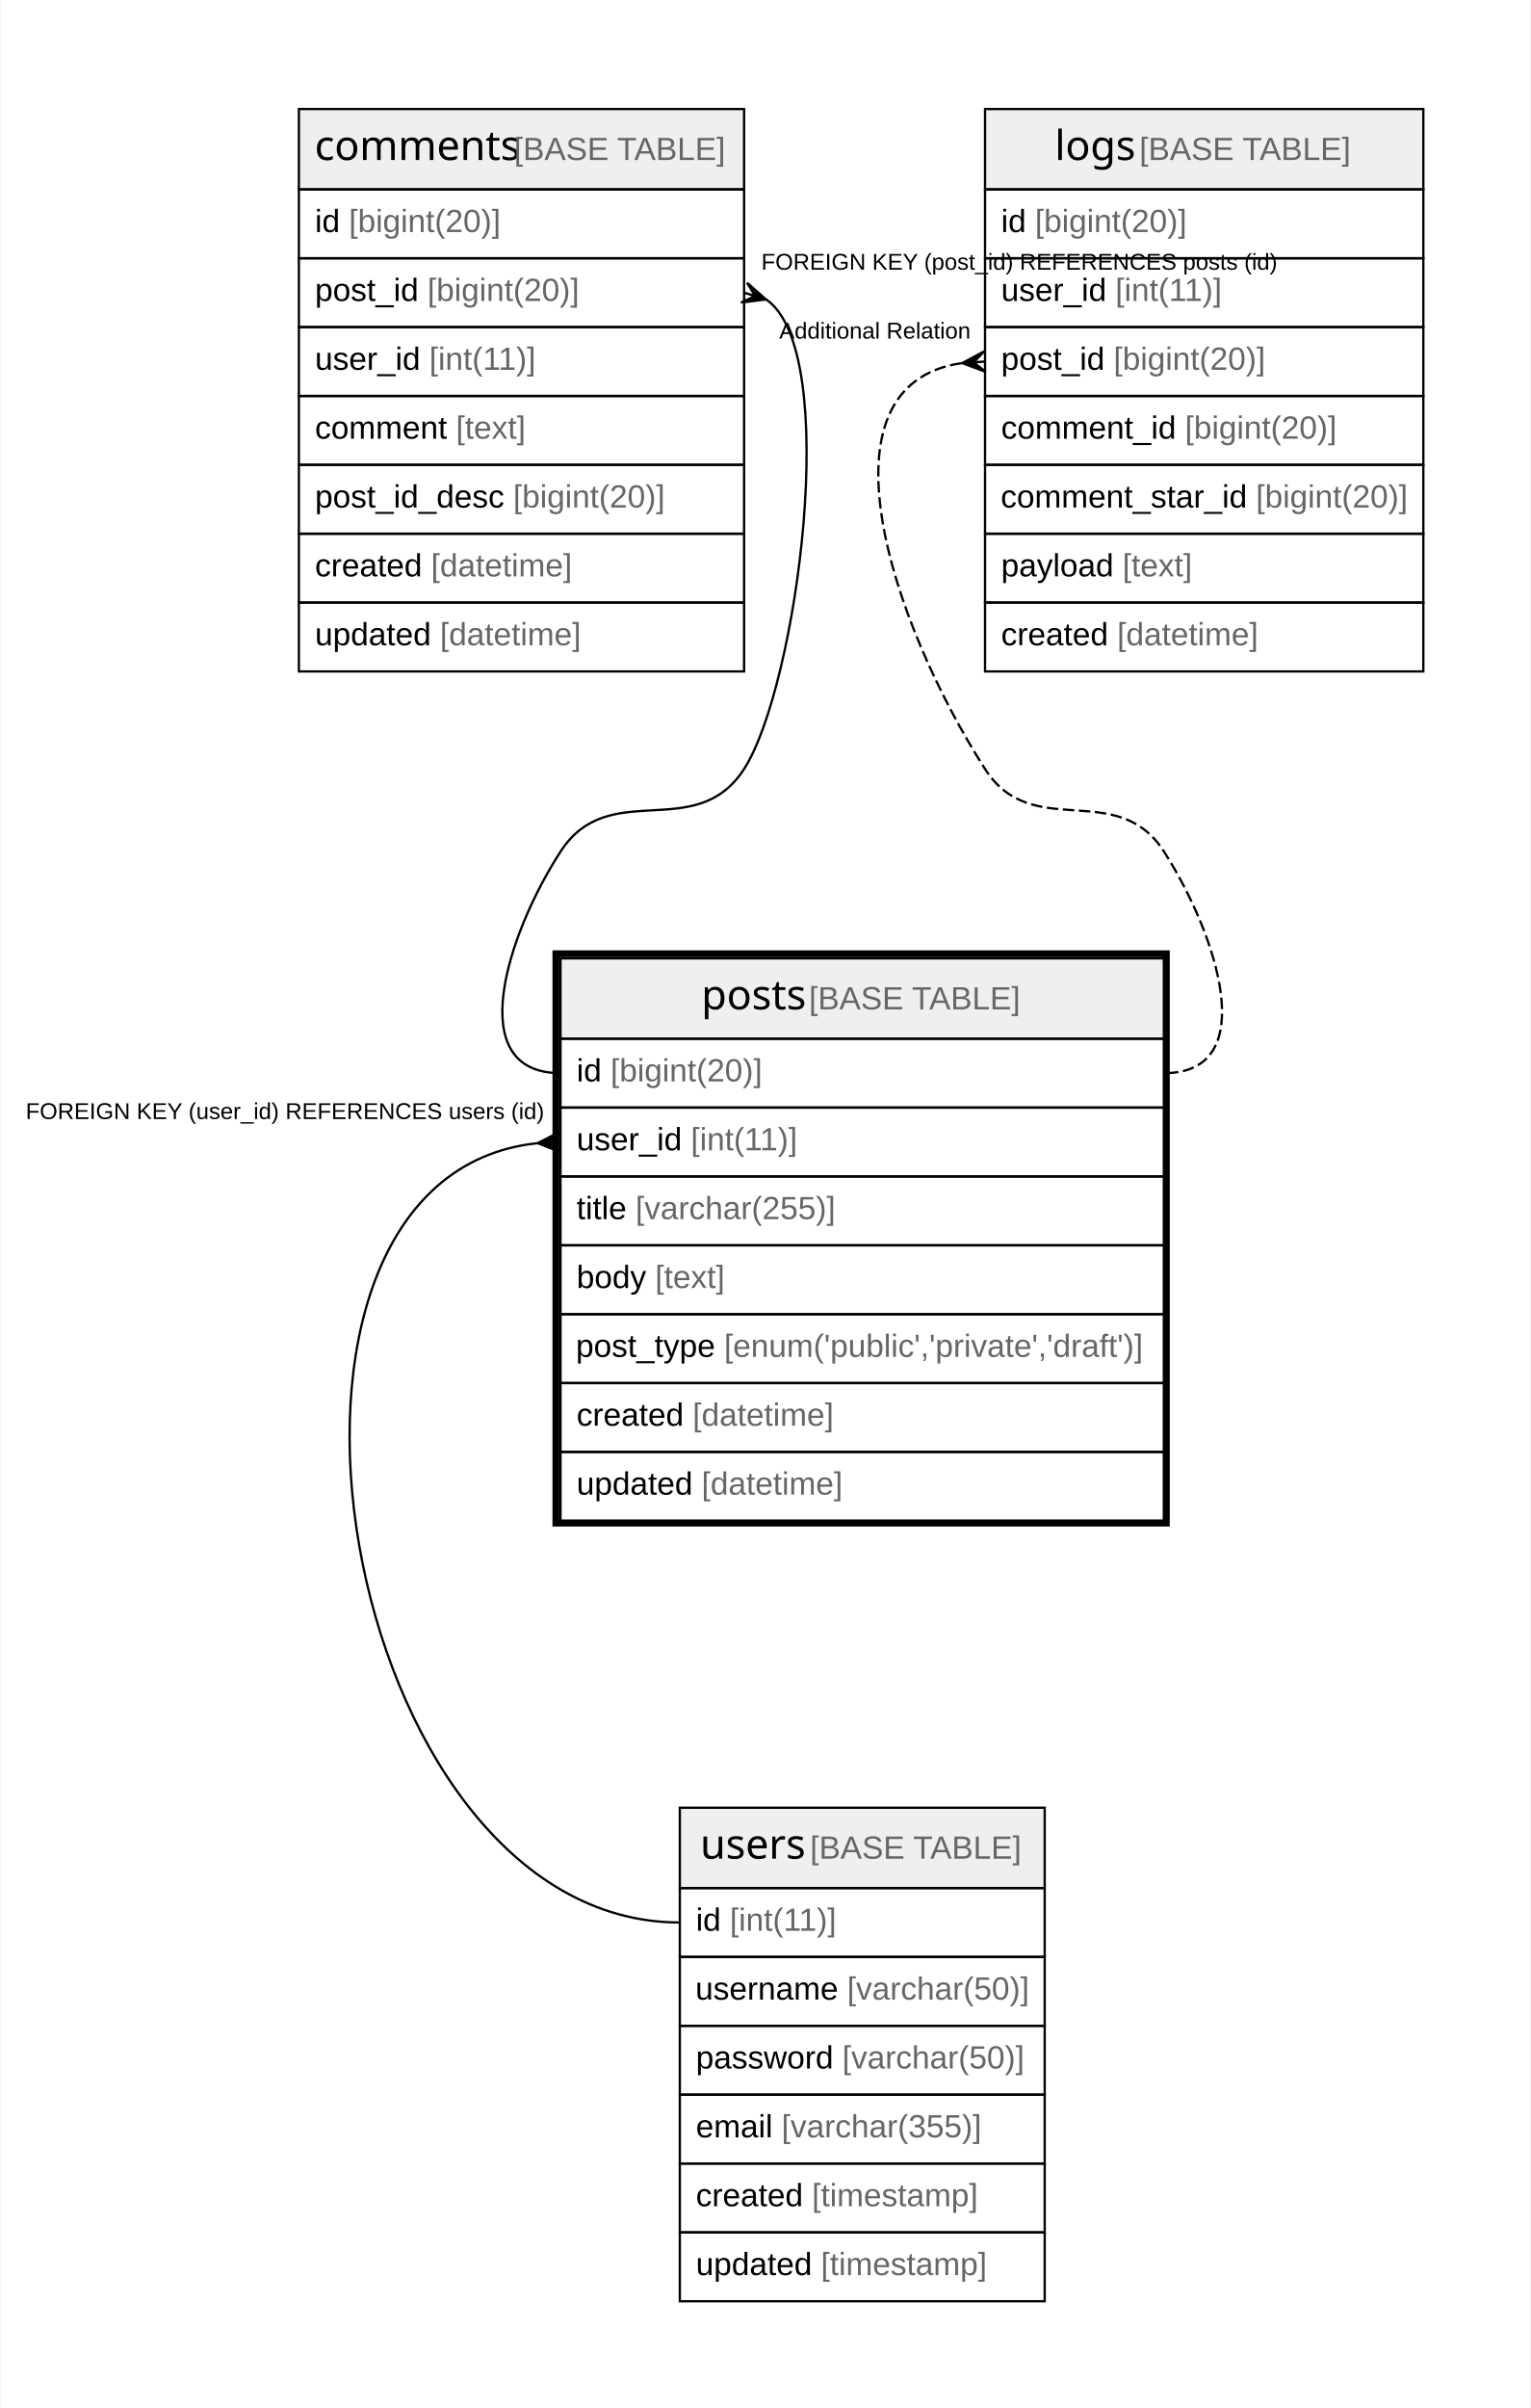
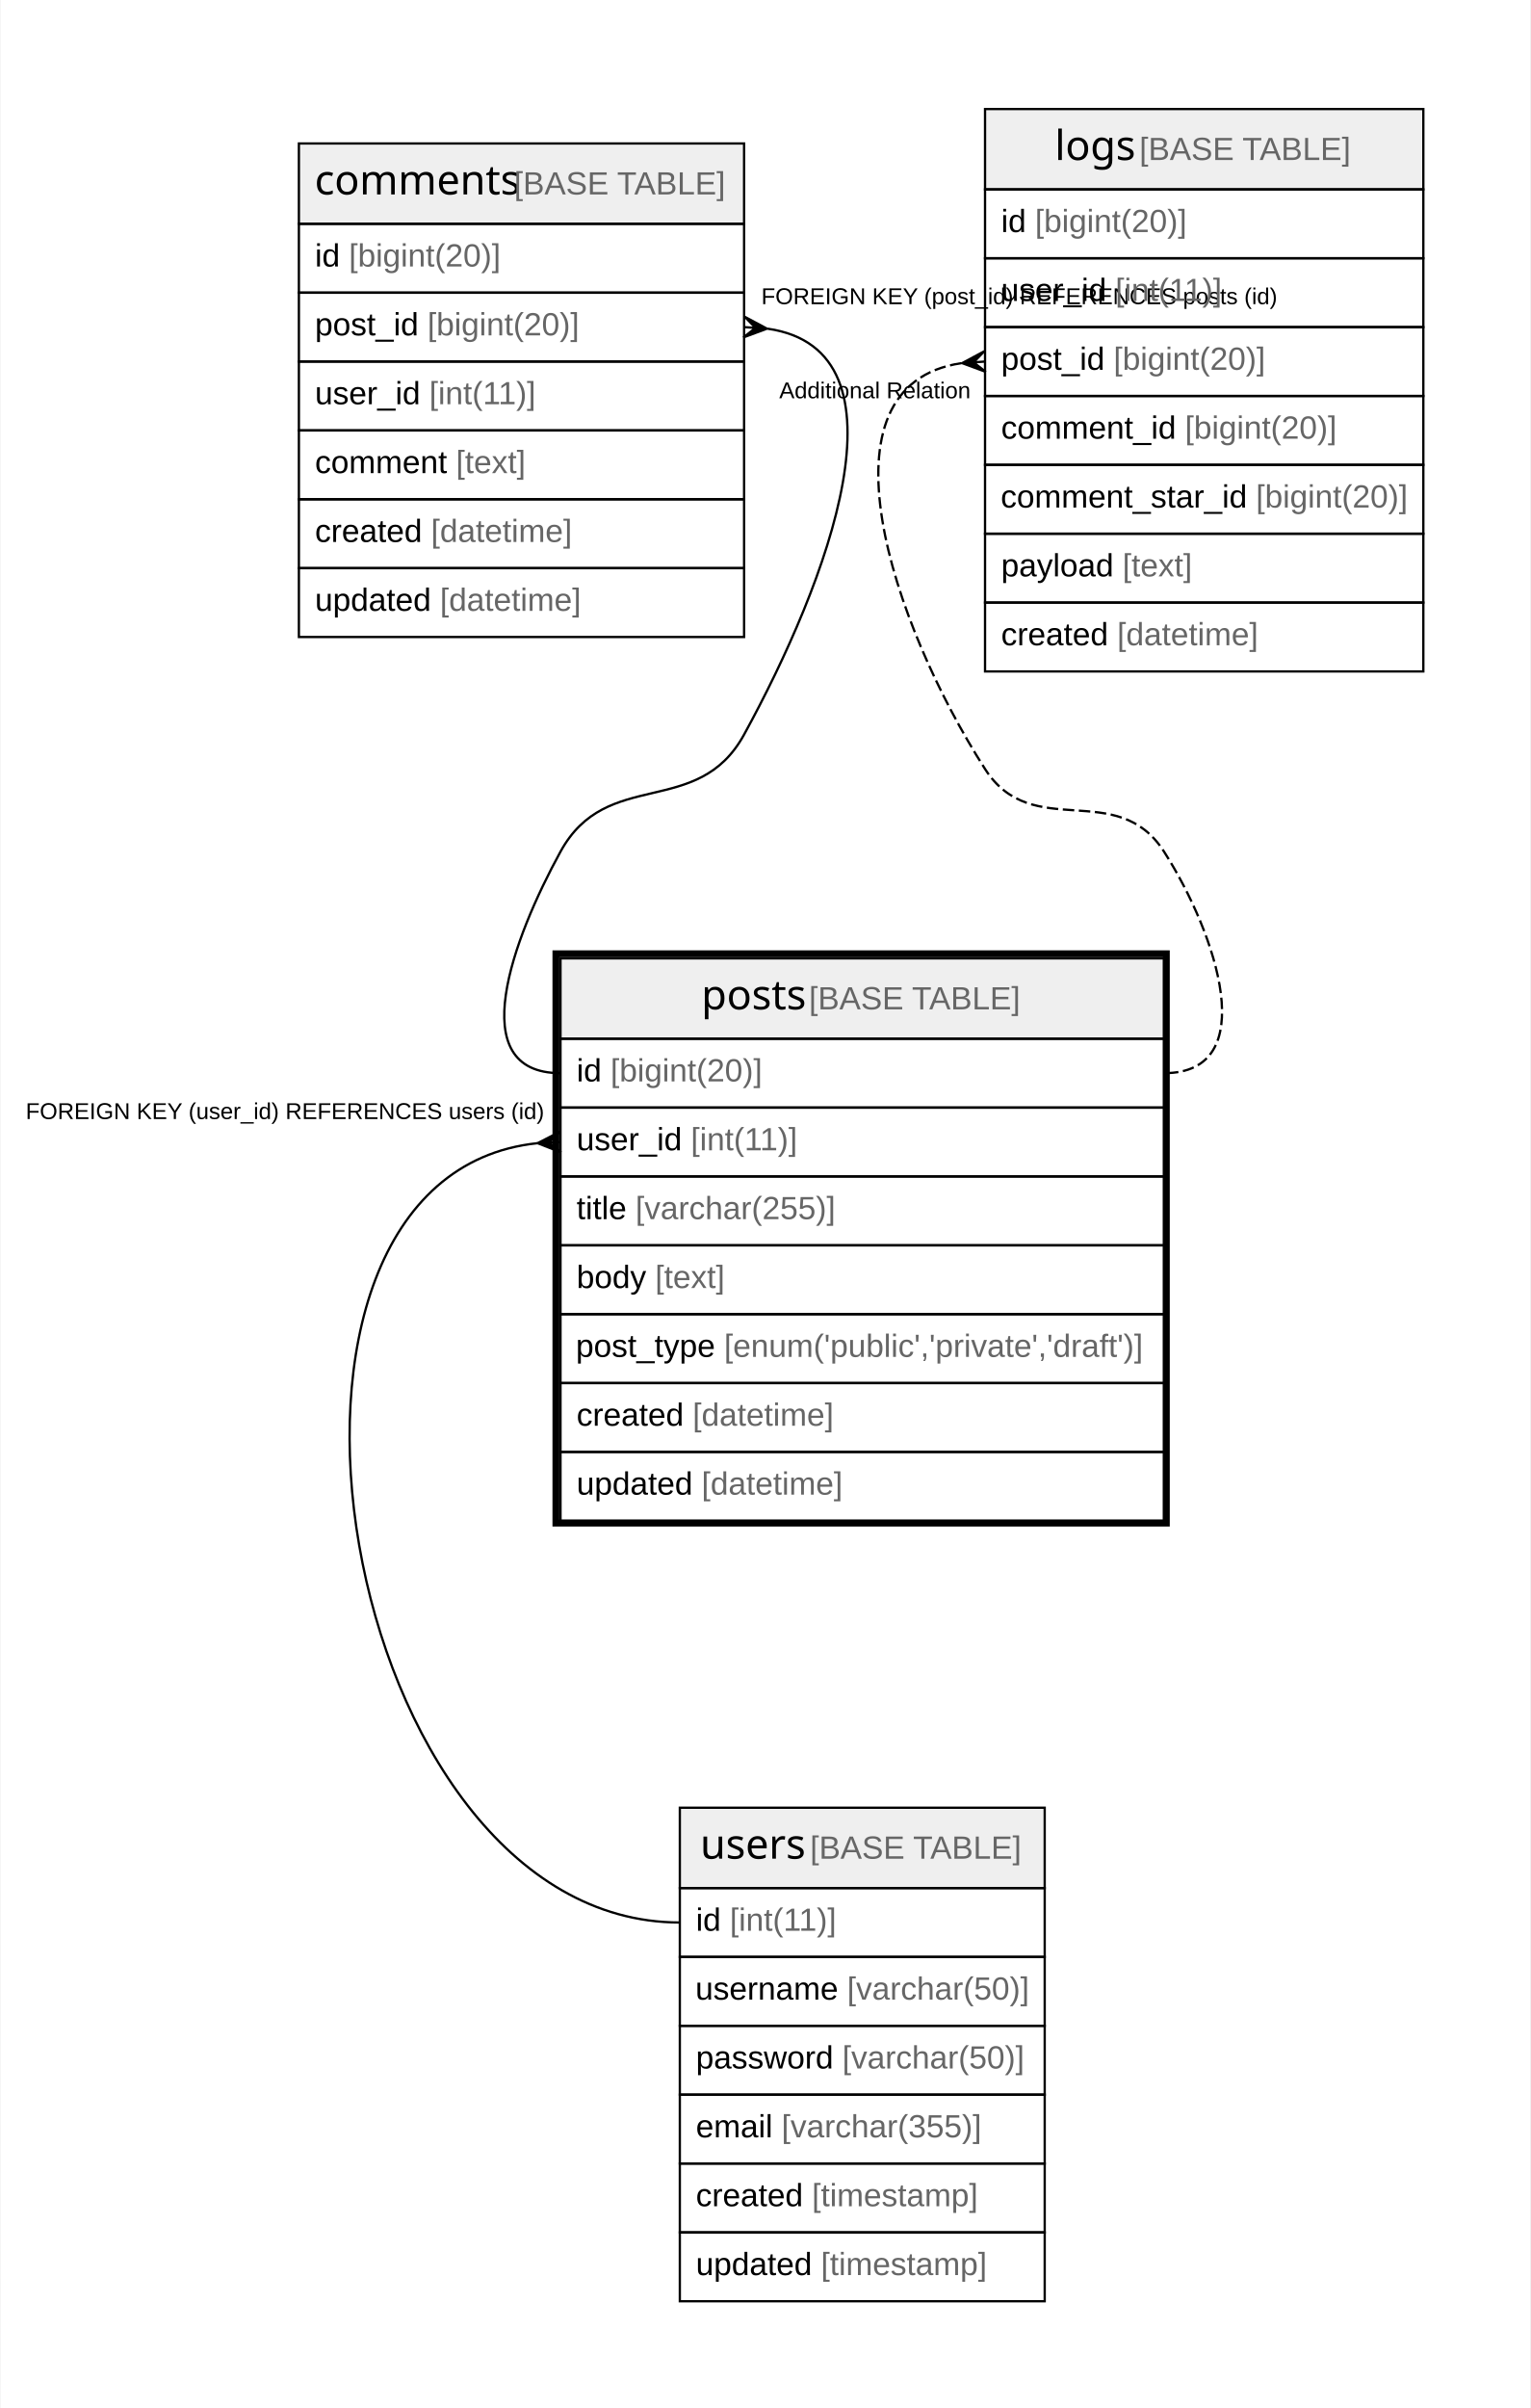
<svg xmlns="http://www.w3.org/2000/svg" width="667pt" height="1049pt" viewBox="0.00 0.00 666.50 1049.00">
  <g id="graph0" class="graph" transform="scale(1 1) rotate(0) translate(4 1045)">
    <polygon fill="#ffffff" stroke="transparent" points="-4,4 -4,-1045 662.5,-1045 662.5,4 -4,4" />
    <g id="node1" class="node">
      <polygon fill="#efefef" stroke="transparent" points="240,-592.5 240,-627.5 503,-627.5 503,-592.5 240,-592.5" />
      <polygon fill="none" stroke="#000000" points="240,-592.5 240,-627.5 503,-627.5 503,-592.5 240,-592.5" />
      <text text-anchor="start" x="301.366" y="-605.3" font-family="Arial Bold" font-size="18.00" fill="#000000">posts</text>
      <text text-anchor="start" x="344.38" y="-605.3" font-family="Arial" font-size="14.00" fill="#000000"> </text>
      <text text-anchor="start" x="348.271" y="-605.3" font-family="Arial" font-size="14.00" fill="#666666">[BASE TABLE]</text>
      <polygon fill="none" stroke="#000000" points="240,-562.5 240,-592.5 503,-592.5 503,-562.5 240,-562.5" />
      <text text-anchor="start" x="247" y="-573.9" font-family="Arial" font-size="14.00" fill="#000000">id </text>
      <text text-anchor="start" x="261.78" y="-573.9" font-family="Arial" font-size="14.00" fill="#666666">[bigint(20)]</text>
      <polygon fill="none" stroke="#000000" points="240,-532.5 240,-562.5 503,-562.5 503,-532.5 240,-532.5" />
      <text text-anchor="start" x="247" y="-543.9" font-family="Arial" font-size="14.00" fill="#000000">user_id </text>
      <text text-anchor="start" x="296.788" y="-543.9" font-family="Arial" font-size="14.00" fill="#666666">[int(11)]</text>
      <polygon fill="none" stroke="#000000" points="240,-502.5 240,-532.5 503,-532.5 503,-502.5 240,-502.5" />
      <text text-anchor="start" x="247" y="-513.9" font-family="Arial" font-size="14.00" fill="#000000">title </text>
      <text text-anchor="start" x="272.668" y="-513.9" font-family="Arial" font-size="14.00" fill="#666666">[varchar(255)]</text>
      <polygon fill="none" stroke="#000000" points="240,-472.5 240,-502.5 503,-502.5 503,-472.5 240,-472.5" />
      <text text-anchor="start" x="247" y="-483.9" font-family="Arial" font-size="14.00" fill="#000000">body </text>
      <text text-anchor="start" x="281.238" y="-483.9" font-family="Arial" font-size="14.00" fill="#666666">[text]</text>
      <polygon fill="none" stroke="#000000" points="240,-442.5 240,-472.5 503,-472.5 503,-442.5 240,-442.5" />
      <text text-anchor="start" x="246.697" y="-453.9" font-family="Arial" font-size="14.00" fill="#000000">post_type </text>
      <text text-anchor="start" x="311.282" y="-453.9" font-family="Arial" font-size="14.00" fill="#666666">[enum('public','private','draft')]</text>
      <polygon fill="none" stroke="#000000" points="240,-412.5 240,-442.5 503,-442.5 503,-412.5 240,-412.5" />
      <text text-anchor="start" x="247" y="-423.9" font-family="Arial" font-size="14.00" fill="#000000">created </text>
      <text text-anchor="start" x="297.572" y="-423.9" font-family="Arial" font-size="14.00" fill="#666666">[datetime]</text>
      <polygon fill="none" stroke="#000000" points="240,-382.5 240,-412.5 503,-412.5 503,-382.5 240,-382.5" />
      <text text-anchor="start" x="247" y="-393.9" font-family="Arial" font-size="14.00" fill="#000000">updated </text>
      <text text-anchor="start" x="301.477" y="-393.9" font-family="Arial" font-size="14.00" fill="#666666">[datetime]</text>
      <polygon fill="none" stroke="#000000" stroke-width="3" points="238,-381.5 238,-629.5 504,-629.5 504,-381.5 238,-381.5" />
    </g>
    <g id="node4" class="node">
      <polygon fill="#efefef" stroke="transparent" points="292,-222.5 292,-257.5 451,-257.5 451,-222.5 292,-222.5" />
      <polygon fill="none" stroke="#000000" points="292,-222.5 292,-257.5 451,-257.5 451,-222.5 292,-222.5" />
      <text text-anchor="start" x="300.871" y="-235.3" font-family="Arial Bold" font-size="18.00" fill="#000000">users</text>
      <text text-anchor="start" x="344.875" y="-235.3" font-family="Arial" font-size="14.00" fill="#000000"> </text>
      <text text-anchor="start" x="348.766" y="-235.3" font-family="Arial" font-size="14.00" fill="#666666">[BASE TABLE]</text>
      <polygon fill="none" stroke="#000000" points="292,-192.5 292,-222.5 451,-222.5 451,-192.5 292,-192.5" />
      <text text-anchor="start" x="299" y="-203.9" font-family="Arial" font-size="14.00" fill="#000000">id </text>
      <text text-anchor="start" x="313.78" y="-203.9" font-family="Arial" font-size="14.00" fill="#666666">[int(11)]</text>
      <polygon fill="none" stroke="#000000" points="292,-162.5 292,-192.5 451,-192.5 451,-162.5 292,-162.5" />
      <text text-anchor="start" x="298.769" y="-173.9" font-family="Arial" font-size="14.00" fill="#000000">username </text>
      <text text-anchor="start" x="364.894" y="-173.9" font-family="Arial" font-size="14.00" fill="#666666">[varchar(50)]</text>
      <polygon fill="none" stroke="#000000" points="292,-132.5 292,-162.5 451,-162.5 451,-132.5 292,-132.5" />
      <text text-anchor="start" x="299" y="-143.9" font-family="Arial" font-size="14.00" fill="#000000">password </text>
      <text text-anchor="start" x="362.788" y="-143.9" font-family="Arial" font-size="14.00" fill="#666666">[varchar(50)]</text>
      <polygon fill="none" stroke="#000000" points="292,-102.5 292,-132.5 451,-132.5 451,-102.5 292,-102.5" />
      <text text-anchor="start" x="299" y="-113.9" font-family="Arial" font-size="14.00" fill="#000000">email </text>
      <text text-anchor="start" x="336.33" y="-113.9" font-family="Arial" font-size="14.00" fill="#666666">[varchar(355)]</text>
      <polygon fill="none" stroke="#000000" points="292,-72.5 292,-102.5 451,-102.5 451,-72.5 292,-72.5" />
      <text text-anchor="start" x="299" y="-83.9" font-family="Arial" font-size="14.00" fill="#000000">created </text>
      <text text-anchor="start" x="349.572" y="-83.9" font-family="Arial" font-size="14.00" fill="#666666">[timestamp]</text>
      <polygon fill="none" stroke="#000000" points="292,-42.5 292,-72.5 451,-72.5 451,-42.5 292,-42.5" />
      <text text-anchor="start" x="299" y="-53.9" font-family="Arial" font-size="14.00" fill="#000000">updated </text>
      <text text-anchor="start" x="353.477" y="-53.9" font-family="Arial" font-size="14.00" fill="#666666">[timestamp]</text>
    </g>
    <g id="edge3" class="edge">
      <path fill="none" stroke="#000000" d="M230.008,-546.993C89.519,-532.398 142.565,-207.5 292,-207.5" />
      <polygon fill="#000000" stroke="#000000" points="230.013,-546.993 239.772,-551.994 235.006,-547.247 240,-547.5 240,-547.5 240,-547.5 235.006,-547.247 240.228,-543.006 230.013,-546.993 230.013,-546.993" />
      <text text-anchor="start" x="6.945" y="-557.5" font-family="Arial" font-size="10.00" fill="#000000">FOREIGN KEY (user_id) REFERENCES users (id)</text>
    </g>
    <g id="node2" class="node">
-       <polygon fill="#efefef" stroke="transparent" points="126,-962.5 126,-997.5 320,-997.5 320,-962.5 126,-962.5" />
-       <polygon fill="none" stroke="#000000" points="126,-962.5 126,-997.5 320,-997.5 320,-962.5 126,-962.5" />
-       <text text-anchor="start" x="132.87" y="-975.3" font-family="Arial Bold" font-size="18.00" fill="#000000">comments</text>
-       <text text-anchor="start" x="215.876" y="-975.3" font-family="Arial" font-size="14.00" fill="#000000"> </text>
-       <text text-anchor="start" x="219.766" y="-975.3" font-family="Arial" font-size="14.00" fill="#666666">[BASE TABLE]</text>
-       <polygon fill="none" stroke="#000000" points="126,-932.5 126,-962.5 320,-962.5 320,-932.5 126,-932.5" />
-       <text text-anchor="start" x="133" y="-943.9" font-family="Arial" font-size="14.00" fill="#000000">id </text>
-       <text text-anchor="start" x="147.78" y="-943.9" font-family="Arial" font-size="14.00" fill="#666666">[bigint(20)]</text>
-       <polygon fill="none" stroke="#000000" points="126,-902.5 126,-932.5 320,-932.5 320,-902.5 126,-902.5" />
-       <text text-anchor="start" x="133" y="-913.9" font-family="Arial" font-size="14.00" fill="#000000">post_id </text>
-       <text text-anchor="start" x="182.018" y="-913.9" font-family="Arial" font-size="14.00" fill="#666666">[bigint(20)]</text>
-       <polygon fill="none" stroke="#000000" points="126,-872.5 126,-902.5 320,-902.5 320,-872.5 126,-872.5" />
-       <text text-anchor="start" x="133" y="-883.9" font-family="Arial" font-size="14.00" fill="#000000">user_id </text>
-       <text text-anchor="start" x="182.788" y="-883.9" font-family="Arial" font-size="14.00" fill="#666666">[int(11)]</text>
-       <polygon fill="none" stroke="#000000" points="126,-842.5 126,-872.5 320,-872.5 320,-842.5 126,-842.5" />
-       <text text-anchor="start" x="133" y="-853.9" font-family="Arial" font-size="14.00" fill="#000000">comment </text>
-       <text text-anchor="start" x="194.45" y="-853.9" font-family="Arial" font-size="14.00" fill="#666666">[text]</text>
-       <polygon fill="none" stroke="#000000" points="126,-812.5 126,-842.5 320,-842.5 320,-812.5 126,-812.5" />
-       <text text-anchor="start" x="133" y="-823.9" font-family="Arial" font-size="14.00" fill="#000000">post_id_desc </text>
-       <text text-anchor="start" x="219.366" y="-823.9" font-family="Arial" font-size="14.00" fill="#666666">[bigint(20)]</text>
-       <polygon fill="none" stroke="#000000" points="126,-782.5 126,-812.5 320,-812.5 320,-782.5 126,-782.5" />
-       <text text-anchor="start" x="133" y="-793.9" font-family="Arial" font-size="14.00" fill="#000000">created </text>
-       <text text-anchor="start" x="183.572" y="-793.9" font-family="Arial" font-size="14.00" fill="#666666">[datetime]</text>
-       <polygon fill="none" stroke="#000000" points="126,-752.5 126,-782.5 320,-782.5 320,-752.5 126,-752.5" />
-       <text text-anchor="start" x="133" y="-763.9" font-family="Arial" font-size="14.00" fill="#000000">updated </text>
-       <text text-anchor="start" x="187.477" y="-763.9" font-family="Arial" font-size="14.00" fill="#666666">[datetime]</text>
+       <polygon fill="#efefef" stroke="transparent" points="126,-947.5 126,-982.5 320,-982.5 320,-947.5 126,-947.5" />
+       <polygon fill="none" stroke="#000000" points="126,-947.5 126,-982.5 320,-982.5 320,-947.5 126,-947.5" />
+       <text text-anchor="start" x="132.87" y="-960.3" font-family="Arial Bold" font-size="18.00" fill="#000000">comments</text>
+       <text text-anchor="start" x="215.876" y="-960.3" font-family="Arial" font-size="14.00" fill="#000000"> </text>
+       <text text-anchor="start" x="219.766" y="-960.3" font-family="Arial" font-size="14.00" fill="#666666">[BASE TABLE]</text>
+       <polygon fill="none" stroke="#000000" points="126,-917.5 126,-947.5 320,-947.5 320,-917.5 126,-917.5" />
+       <text text-anchor="start" x="133" y="-928.9" font-family="Arial" font-size="14.00" fill="#000000">id </text>
+       <text text-anchor="start" x="147.78" y="-928.9" font-family="Arial" font-size="14.00" fill="#666666">[bigint(20)]</text>
+       <polygon fill="none" stroke="#000000" points="126,-887.5 126,-917.5 320,-917.5 320,-887.5 126,-887.5" />
+       <text text-anchor="start" x="133" y="-898.9" font-family="Arial" font-size="14.00" fill="#000000">post_id </text>
+       <text text-anchor="start" x="182.018" y="-898.9" font-family="Arial" font-size="14.00" fill="#666666">[bigint(20)]</text>
+       <polygon fill="none" stroke="#000000" points="126,-857.5 126,-887.5 320,-887.5 320,-857.5 126,-857.5" />
+       <text text-anchor="start" x="133" y="-868.9" font-family="Arial" font-size="14.00" fill="#000000">user_id </text>
+       <text text-anchor="start" x="182.788" y="-868.9" font-family="Arial" font-size="14.00" fill="#666666">[int(11)]</text>
+       <polygon fill="none" stroke="#000000" points="126,-827.5 126,-857.5 320,-857.5 320,-827.5 126,-827.5" />
+       <text text-anchor="start" x="133" y="-838.9" font-family="Arial" font-size="14.00" fill="#000000">comment </text>
+       <text text-anchor="start" x="194.45" y="-838.9" font-family="Arial" font-size="14.00" fill="#666666">[text]</text>
+       <polygon fill="none" stroke="#000000" points="126,-797.5 126,-827.5 320,-827.5 320,-797.5 126,-797.5" />
+       <text text-anchor="start" x="133" y="-808.9" font-family="Arial" font-size="14.00" fill="#000000">created </text>
+       <text text-anchor="start" x="183.572" y="-808.9" font-family="Arial" font-size="14.00" fill="#666666">[datetime]</text>
+       <polygon fill="none" stroke="#000000" points="126,-767.5 126,-797.5 320,-797.5 320,-767.5 126,-767.5" />
+       <text text-anchor="start" x="133" y="-778.9" font-family="Arial" font-size="14.00" fill="#000000">updated </text>
+       <text text-anchor="start" x="187.477" y="-778.9" font-family="Arial" font-size="14.00" fill="#666666">[datetime]</text>
    </g>
    <g id="edge1" class="edge">
-       <path fill="none" stroke="#000000" d="M329.607,-914.552C362.794,-891.922 343.081,-745.697 320,-710 298.83,-677.258 261.17,-706.742 240,-674 216.713,-637.984 197.111,-577.5 240,-577.5" />
-       <polygon fill="#000000" stroke="#000000" points="329.56,-914.567 318.68,-913.198 324.78,-916.033 320,-917.5 320,-917.5 320,-917.5 324.78,-916.033 321.32,-921.802 329.56,-914.567 329.56,-914.567" />
-       <text text-anchor="start" x="327.495" y="-927.5" font-family="Arial" font-size="10.00" fill="#000000">FOREIGN KEY (post_id) REFERENCES posts (id)</text>
+       <path fill="none" stroke="#000000" d="M330.316,-901.801C395.056,-892.43 356.156,-790.928 320,-725 299.724,-688.029 260.276,-710.971 240,-674 219.377,-636.395 197.111,-577.5 240,-577.5" />
+       <polygon fill="#000000" stroke="#000000" points="329.977,-901.824 319.696,-898.01 324.989,-902.162 320,-902.5 320,-902.5 320,-902.5 324.989,-902.162 320.304,-906.99 329.977,-901.824 329.977,-901.824" />
+       <text text-anchor="start" x="327.495" y="-912.5" font-family="Arial" font-size="10.00" fill="#000000">FOREIGN KEY (post_id) REFERENCES posts (id)</text>
    </g>
    <g id="node3" class="node">
      <polygon fill="#efefef" stroke="transparent" points="425,-962.5 425,-997.5 616,-997.5 616,-962.5 425,-962.5" />
      <polygon fill="none" stroke="#000000" points="425,-962.5 425,-997.5 616,-997.5 616,-962.5 425,-962.5" />
      <text text-anchor="start" x="455.37" y="-975.3" font-family="Arial Bold" font-size="18.00" fill="#000000">logs</text>
      <text text-anchor="start" x="488.376" y="-975.3" font-family="Arial" font-size="14.00" fill="#000000"> </text>
      <text text-anchor="start" x="492.267" y="-975.3" font-family="Arial" font-size="14.00" fill="#666666">[BASE TABLE]</text>
      <polygon fill="none" stroke="#000000" points="425,-932.5 425,-962.5 616,-962.5 616,-932.5 425,-932.5" />
      <text text-anchor="start" x="432" y="-943.9" font-family="Arial" font-size="14.00" fill="#000000">id </text>
      <text text-anchor="start" x="446.78" y="-943.9" font-family="Arial" font-size="14.00" fill="#666666">[bigint(20)]</text>
      <polygon fill="none" stroke="#000000" points="425,-902.5 425,-932.5 616,-932.5 616,-902.5 425,-902.5" />
      <text text-anchor="start" x="432" y="-913.9" font-family="Arial" font-size="14.00" fill="#000000">user_id </text>
      <text text-anchor="start" x="481.788" y="-913.9" font-family="Arial" font-size="14.00" fill="#666666">[int(11)]</text>
      <polygon fill="none" stroke="#000000" points="425,-872.5 425,-902.5 616,-902.5 616,-872.5 425,-872.5" />
      <text text-anchor="start" x="432" y="-883.9" font-family="Arial" font-size="14.00" fill="#000000">post_id </text>
      <text text-anchor="start" x="481.018" y="-883.9" font-family="Arial" font-size="14.00" fill="#666666">[bigint(20)]</text>
      <polygon fill="none" stroke="#000000" points="425,-842.5 425,-872.5 616,-872.5 616,-842.5 425,-842.5" />
      <text text-anchor="start" x="432" y="-853.9" font-family="Arial" font-size="14.00" fill="#000000">comment_id </text>
      <text text-anchor="start" x="512.122" y="-853.9" font-family="Arial" font-size="14.00" fill="#666666">[bigint(20)]</text>
      <polygon fill="none" stroke="#000000" points="425,-812.5 425,-842.5 616,-842.5 616,-812.5 425,-812.5" />
      <text text-anchor="start" x="431.821" y="-823.9" font-family="Arial" font-size="14.00" fill="#000000">comment_star_id </text>
      <text text-anchor="start" x="543.06" y="-823.9" font-family="Arial" font-size="14.00" fill="#666666">[bigint(20)]</text>
      <polygon fill="none" stroke="#000000" points="425,-782.5 425,-812.5 616,-812.5 616,-782.5 425,-782.5" />
      <text text-anchor="start" x="432" y="-793.9" font-family="Arial" font-size="14.00" fill="#000000">payload </text>
      <text text-anchor="start" x="484.91" y="-793.9" font-family="Arial" font-size="14.00" fill="#666666">[text]</text>
      <polygon fill="none" stroke="#000000" points="425,-752.5 425,-782.5 616,-782.5 616,-752.5 425,-752.5" />
      <text text-anchor="start" x="432" y="-763.9" font-family="Arial" font-size="14.00" fill="#000000">created </text>
      <text text-anchor="start" x="482.572" y="-763.9" font-family="Arial" font-size="14.00" fill="#666666">[datetime]</text>
    </g>
    <g id="edge2" class="edge">
      <path fill="none" stroke="#000000" stroke-dasharray="5,2" d="M414.655,-886.784C349.534,-877.187 384.476,-773.336 425,-710 445.578,-677.839 482.422,-706.161 503,-674 526.115,-637.873 545.889,-577.5 503,-577.5" />
      <polygon fill="#000000" stroke="#000000" points="415.024,-886.809 424.689,-891.989 420.012,-887.155 425,-887.5 425,-887.5 425,-887.5 420.012,-887.155 425.311,-883.011 415.024,-886.809 415.024,-886.809" />
-       <text text-anchor="start" x="335.325" y="-897.5" font-family="Arial" font-size="10.00" fill="#000000">Additional Relation</text>
+       <text text-anchor="start" x="335.325" y="-871.5" font-family="Arial" font-size="10.00" fill="#000000">Additional Relation</text>
    </g>
  </g>
</svg>
